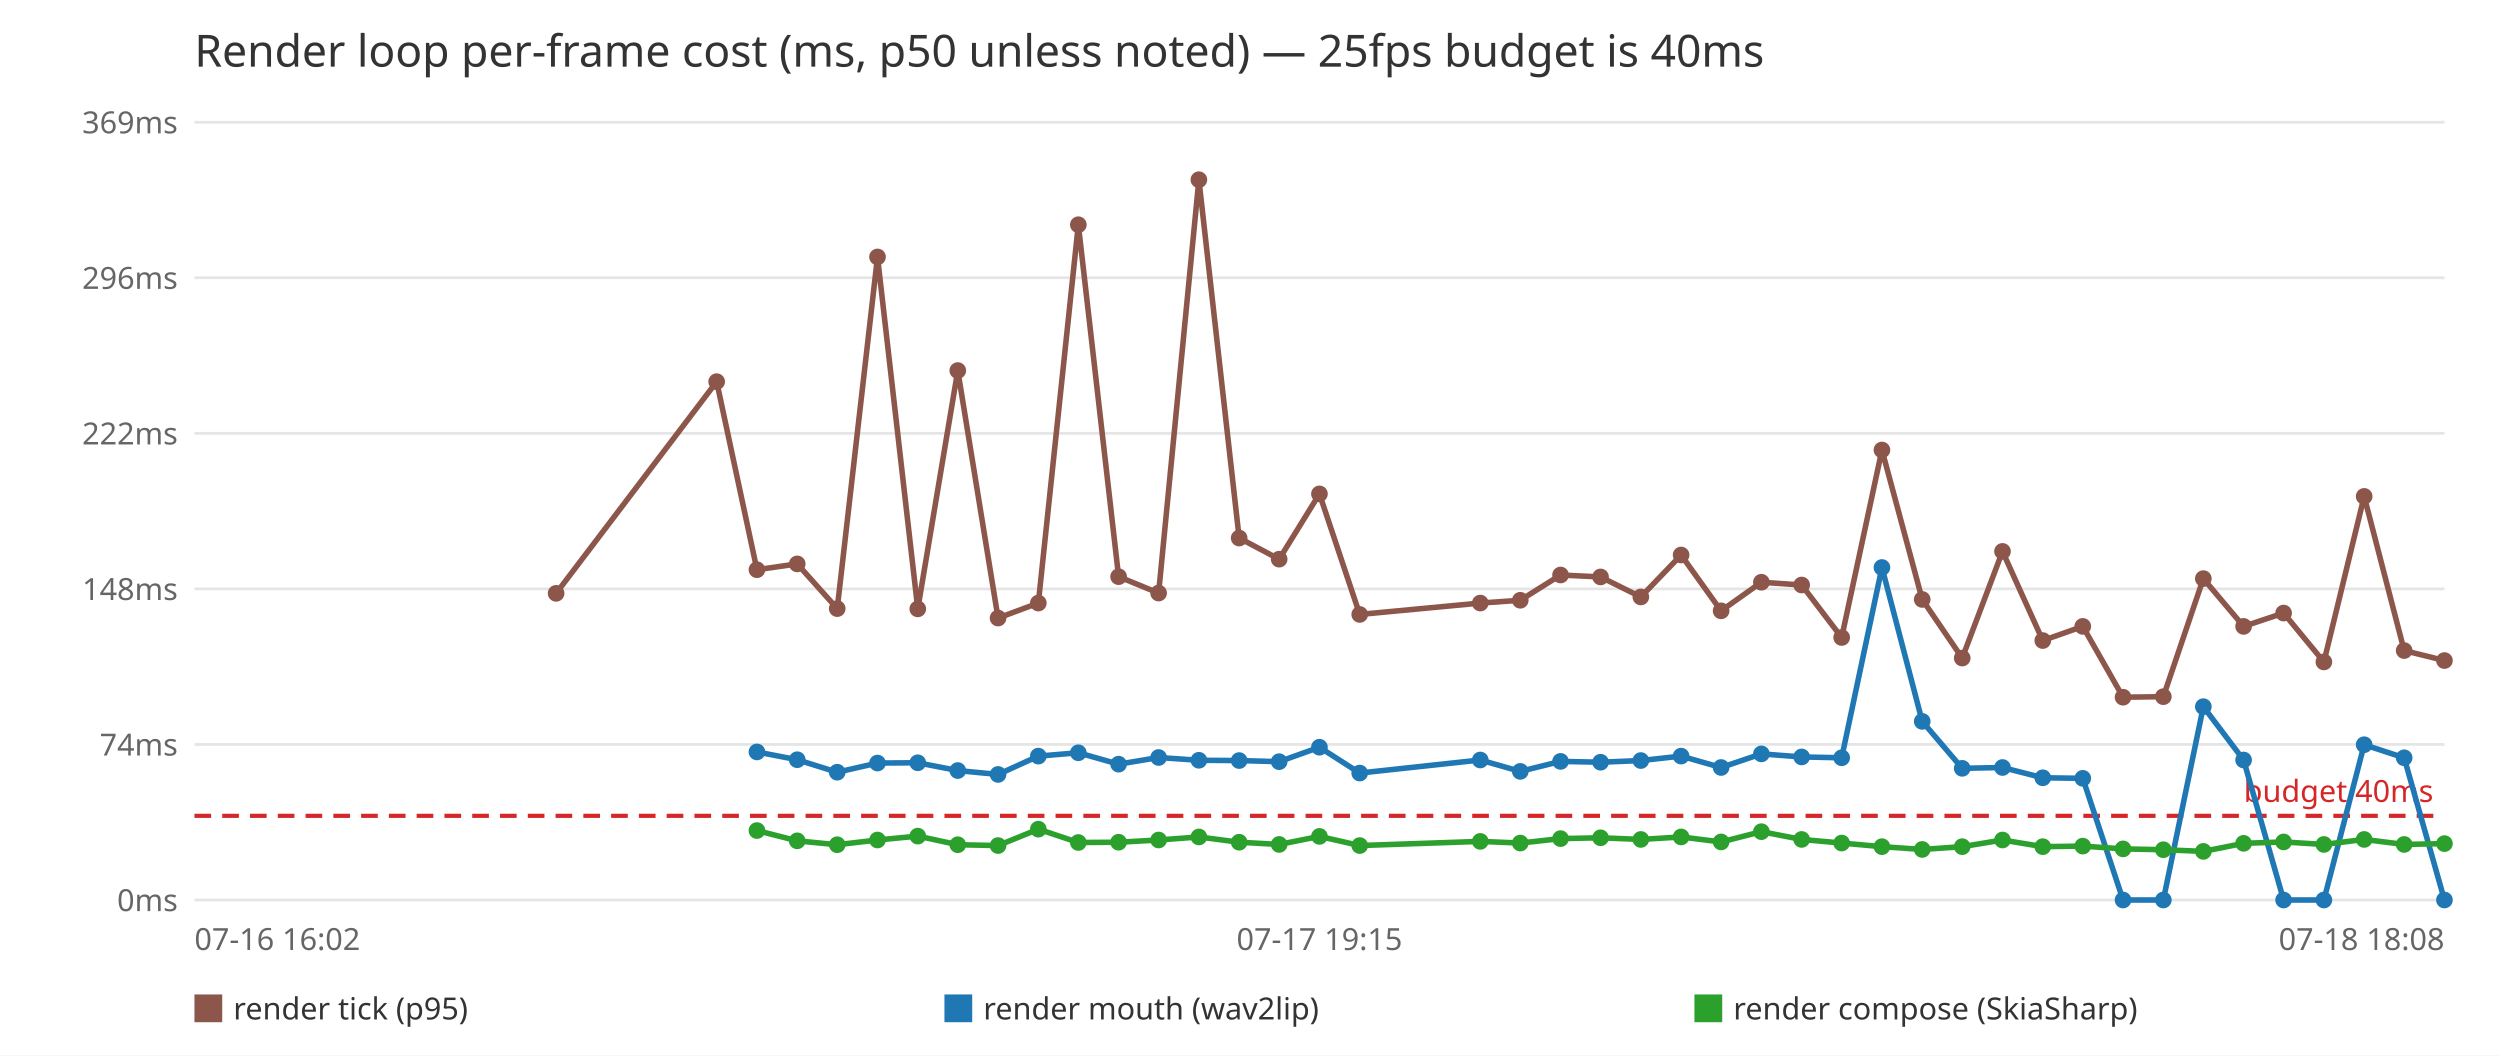
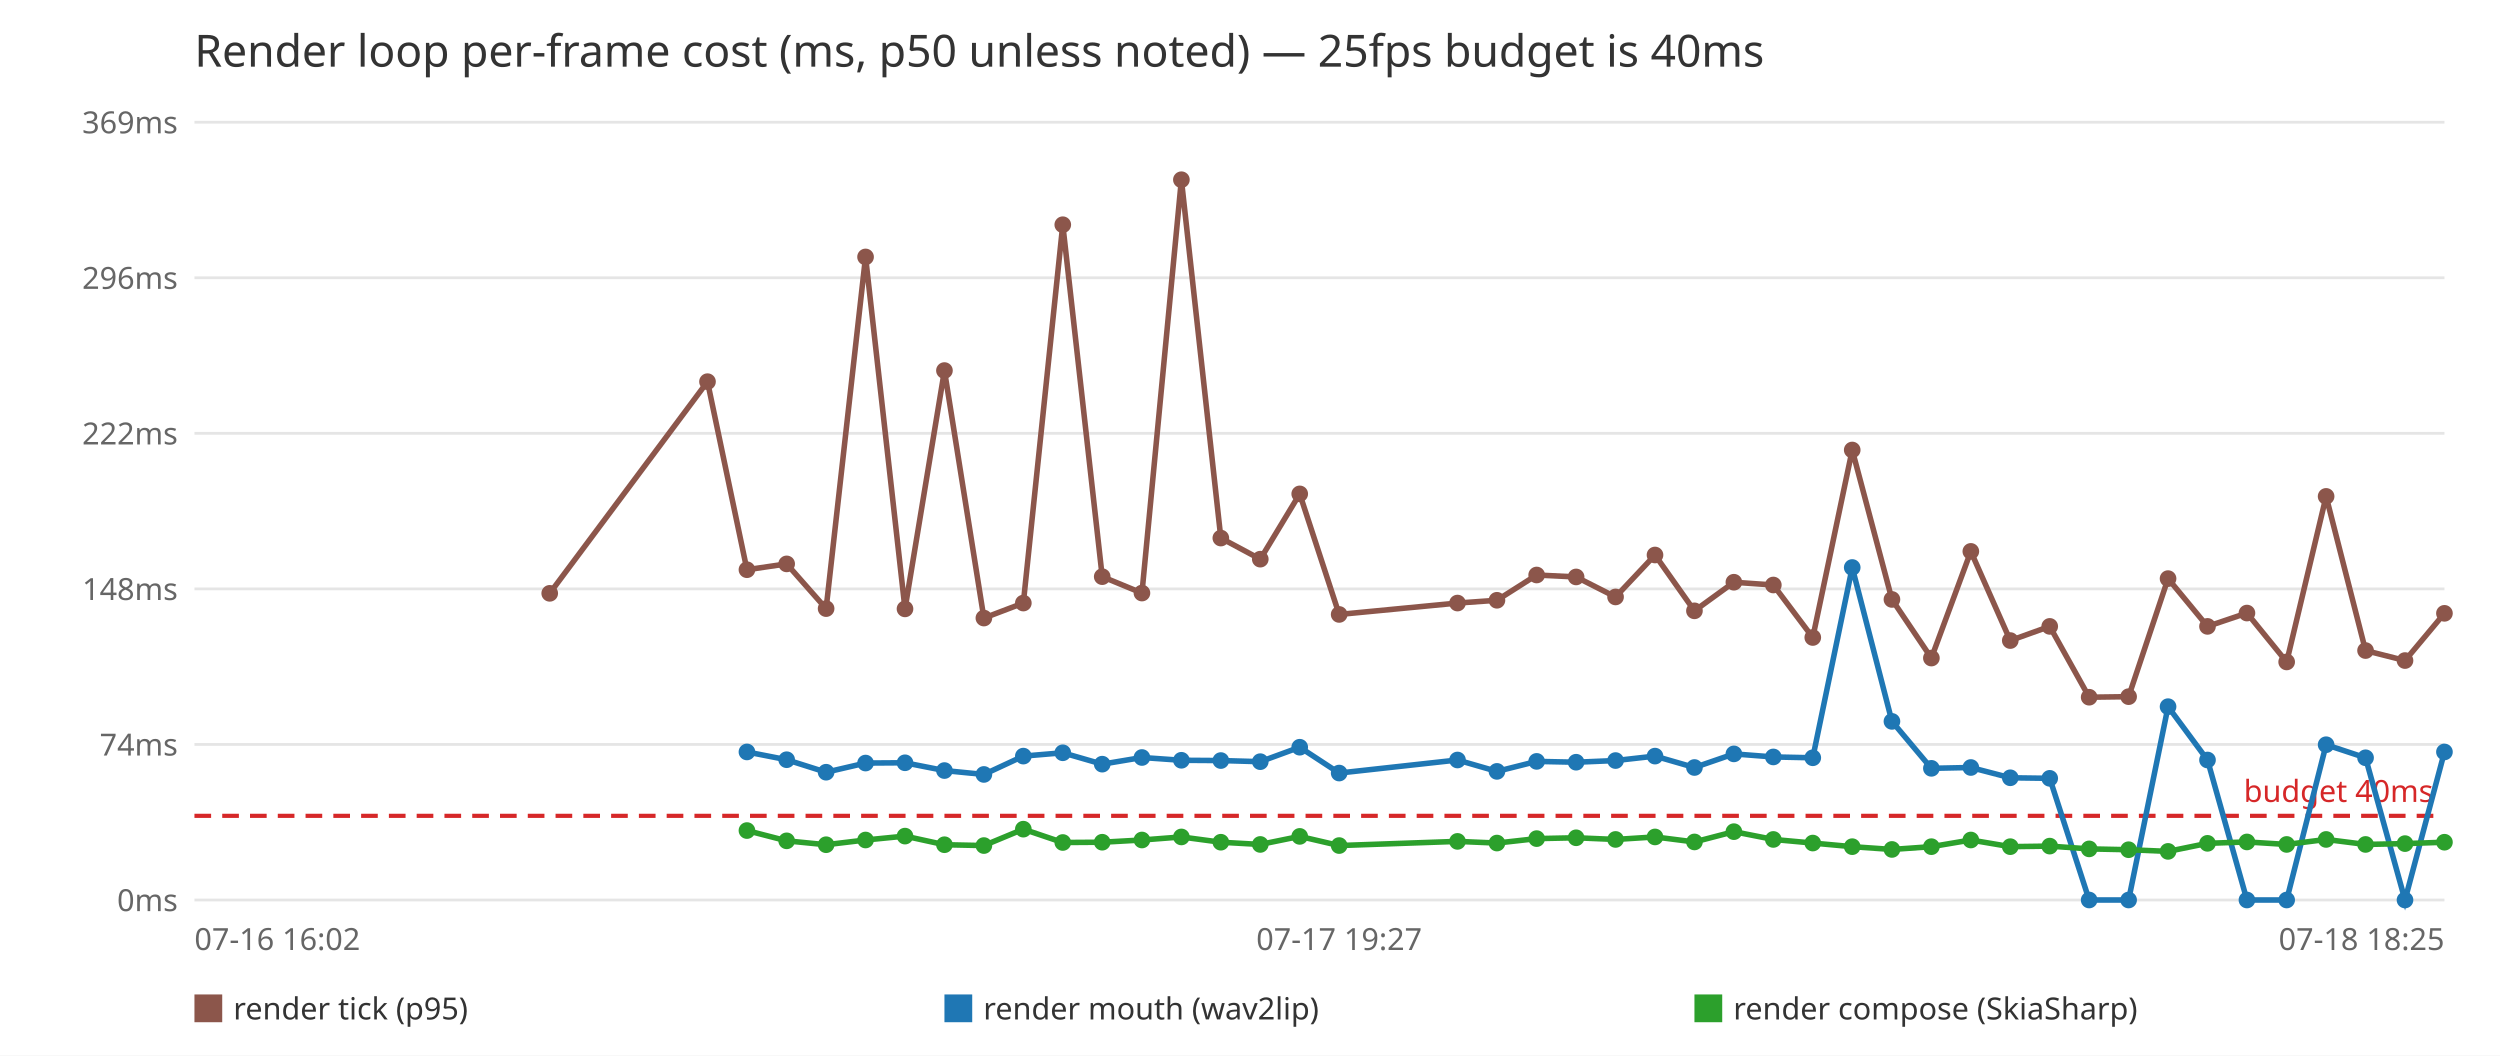
<svg xmlns="http://www.w3.org/2000/svg" width="900" height="380" viewBox="0 0 900 380" font-family="sans-serif">
  <rect width="900" height="380" fill="white" />
  <text x="70" y="24" font-size="16" fill="#333">Render loop per-frame cost (ms, p50 unless noted) — 25fps budget is 40ms</text>
  <line x1="70" y1="324.0" x2="880" y2="324.0" stroke="#e5e5e5" />
  <text x="64" y="328.0" font-size="11" fill="#666" text-anchor="end">0ms</text>
  <line x1="70" y1="268.0" x2="880" y2="268.0" stroke="#e5e5e5" />
  <text x="64" y="272.0" font-size="11" fill="#666" text-anchor="end">74ms</text>
  <line x1="70" y1="212.0" x2="880" y2="212.0" stroke="#e5e5e5" />
  <text x="64" y="216.0" font-size="11" fill="#666" text-anchor="end">148ms</text>
  <line x1="70" y1="156.0" x2="880" y2="156.0" stroke="#e5e5e5" />
  <text x="64" y="160.0" font-size="11" fill="#666" text-anchor="end">222ms</text>
  <line x1="70" y1="100.0" x2="880" y2="100.0" stroke="#e5e5e5" />
  <text x="64" y="104.0" font-size="11" fill="#666" text-anchor="end">296ms</text>
  <line x1="70" y1="44.0" x2="880" y2="44.0" stroke="#e5e5e5" />
  <text x="64" y="48.0" font-size="11" fill="#666" text-anchor="end">369ms</text>
  <line x1="70" y1="293.7" x2="880" y2="293.7" stroke="#d62728" stroke-width="1.5" stroke-dasharray="6,4" />
  <text x="876" y="288.7" font-size="11" fill="#d62728" text-anchor="end">budget 40ms</text>
  <text x="70.0" y="342" font-size="11" fill="#666" text-anchor="start">07-16 16:02</text>
-   <text x="475.0" y="342" font-size="11" fill="#666" text-anchor="middle">07-17 19:15</text>
-   <text x="880.0" y="342" font-size="11" fill="#666" text-anchor="end">07-18 18:08</text>
-   <polyline points="200.2,213.6 258.0,137.4 272.5,205.1 287.0,203.0 301.4,219.1 315.9,92.5 330.4,219.2 344.8,133.4 359.3,222.5 373.8,217.1 388.2,80.9 402.7,207.6 417.1,213.5 431.6,64.7 446.1,193.7 460.5,201.3 475.0,177.8 489.5,221.2 532.9,217.1 547.3,216.1 561.8,207.0 576.2,207.7 590.7,214.9 605.2,199.8 619.6,219.9 634.1,209.6 648.6,210.6 663.0,229.5 677.5,162.0 692.0,215.8 706.4,236.9 720.9,198.5 735.4,230.6 749.8,225.5 764.3,251.0 778.8,250.8 793.2,208.3 807.7,225.5 822.1,220.7 836.6,238.3 851.1,178.7 865.5,234.2 880.0,237.8" fill="none" stroke="#8c564b" stroke-width="2" />
-   <circle cx="200.2" cy="213.6" r="3" fill="#8c564b" />
-   <circle cx="258.0" cy="137.4" r="3" fill="#8c564b" />
-   <circle cx="272.5" cy="205.1" r="3" fill="#8c564b" />
-   <circle cx="287.0" cy="203.0" r="3" fill="#8c564b" />
-   <circle cx="301.4" cy="219.1" r="3" fill="#8c564b" />
-   <circle cx="315.9" cy="92.5" r="3" fill="#8c564b" />
-   <circle cx="330.4" cy="219.2" r="3" fill="#8c564b" />
-   <circle cx="344.8" cy="133.4" r="3" fill="#8c564b" />
-   <circle cx="359.3" cy="222.5" r="3" fill="#8c564b" />
-   <circle cx="373.8" cy="217.1" r="3" fill="#8c564b" />
-   <circle cx="388.2" cy="80.9" r="3" fill="#8c564b" />
-   <circle cx="402.7" cy="207.6" r="3" fill="#8c564b" />
-   <circle cx="417.1" cy="213.5" r="3" fill="#8c564b" />
-   <circle cx="431.6" cy="64.7" r="3" fill="#8c564b" />
-   <circle cx="446.1" cy="193.7" r="3" fill="#8c564b" />
-   <circle cx="460.5" cy="201.3" r="3" fill="#8c564b" />
-   <circle cx="475.0" cy="177.8" r="3" fill="#8c564b" />
-   <circle cx="489.5" cy="221.2" r="3" fill="#8c564b" />
-   <circle cx="532.9" cy="217.1" r="3" fill="#8c564b" />
-   <circle cx="547.3" cy="216.1" r="3" fill="#8c564b" />
-   <circle cx="561.8" cy="207.0" r="3" fill="#8c564b" />
-   <circle cx="576.2" cy="207.7" r="3" fill="#8c564b" />
-   <circle cx="590.7" cy="214.9" r="3" fill="#8c564b" />
-   <circle cx="605.2" cy="199.8" r="3" fill="#8c564b" />
-   <circle cx="619.6" cy="219.9" r="3" fill="#8c564b" />
-   <circle cx="634.1" cy="209.6" r="3" fill="#8c564b" />
-   <circle cx="648.6" cy="210.6" r="3" fill="#8c564b" />
-   <circle cx="663.0" cy="229.5" r="3" fill="#8c564b" />
-   <circle cx="677.5" cy="162.0" r="3" fill="#8c564b" />
-   <circle cx="692.0" cy="215.8" r="3" fill="#8c564b" />
-   <circle cx="706.4" cy="236.9" r="3" fill="#8c564b" />
-   <circle cx="720.9" cy="198.5" r="3" fill="#8c564b" />
-   <circle cx="735.4" cy="230.6" r="3" fill="#8c564b" />
-   <circle cx="749.8" cy="225.5" r="3" fill="#8c564b" />
-   <circle cx="764.3" cy="251.0" r="3" fill="#8c564b" />
-   <circle cx="778.8" cy="250.8" r="3" fill="#8c564b" />
-   <circle cx="793.2" cy="208.3" r="3" fill="#8c564b" />
-   <circle cx="807.7" cy="225.5" r="3" fill="#8c564b" />
-   <circle cx="822.1" cy="220.7" r="3" fill="#8c564b" />
-   <circle cx="836.6" cy="238.3" r="3" fill="#8c564b" />
-   <circle cx="851.1" cy="178.7" r="3" fill="#8c564b" />
-   <circle cx="865.5" cy="234.2" r="3" fill="#8c564b" />
-   <circle cx="880.0" cy="237.8" r="3" fill="#8c564b" />
+   <text x="482.1" y="342" font-size="11" fill="#666" text-anchor="middle">07-17 19:27</text>
+   <text x="880.0" y="342" font-size="11" fill="#666" text-anchor="end">07-18 18:25</text>
+   <polyline points="197.9,213.6 254.7,137.4 268.9,205.1 283.2,203.0 297.4,219.1 311.6,92.5 325.8,219.2 340.0,133.4 354.2,222.5 368.4,217.1 382.6,80.9 396.8,207.6 411.1,213.5 425.3,64.7 439.5,193.7 453.7,201.3 467.9,177.8 482.1,221.2 524.7,217.1 538.9,216.1 553.2,207.0 567.4,207.7 581.6,214.9 595.8,199.8 610.0,219.9 624.2,209.6 638.4,210.6 652.6,229.5 666.8,162.0 681.1,215.8 695.3,236.9 709.5,198.5 723.7,230.6 737.9,225.5 752.1,251.0 766.3,250.8 780.5,208.3 794.7,225.5 808.9,220.7 823.2,238.3 837.4,178.7 851.6,234.2 865.8,237.8 880.0,220.8" fill="none" stroke="#8c564b" stroke-width="2" />
+   <circle cx="197.9" cy="213.6" r="3" fill="#8c564b" />
+   <circle cx="254.7" cy="137.4" r="3" fill="#8c564b" />
+   <circle cx="268.9" cy="205.1" r="3" fill="#8c564b" />
+   <circle cx="283.2" cy="203.0" r="3" fill="#8c564b" />
+   <circle cx="297.4" cy="219.1" r="3" fill="#8c564b" />
+   <circle cx="311.6" cy="92.5" r="3" fill="#8c564b" />
+   <circle cx="325.8" cy="219.2" r="3" fill="#8c564b" />
+   <circle cx="340.0" cy="133.4" r="3" fill="#8c564b" />
+   <circle cx="354.2" cy="222.5" r="3" fill="#8c564b" />
+   <circle cx="368.4" cy="217.1" r="3" fill="#8c564b" />
+   <circle cx="382.6" cy="80.9" r="3" fill="#8c564b" />
+   <circle cx="396.8" cy="207.6" r="3" fill="#8c564b" />
+   <circle cx="411.1" cy="213.5" r="3" fill="#8c564b" />
+   <circle cx="425.3" cy="64.7" r="3" fill="#8c564b" />
+   <circle cx="439.5" cy="193.7" r="3" fill="#8c564b" />
+   <circle cx="453.7" cy="201.3" r="3" fill="#8c564b" />
+   <circle cx="467.9" cy="177.8" r="3" fill="#8c564b" />
+   <circle cx="482.1" cy="221.2" r="3" fill="#8c564b" />
+   <circle cx="524.7" cy="217.1" r="3" fill="#8c564b" />
+   <circle cx="538.9" cy="216.1" r="3" fill="#8c564b" />
+   <circle cx="553.2" cy="207.0" r="3" fill="#8c564b" />
+   <circle cx="567.4" cy="207.7" r="3" fill="#8c564b" />
+   <circle cx="581.6" cy="214.9" r="3" fill="#8c564b" />
+   <circle cx="595.8" cy="199.8" r="3" fill="#8c564b" />
+   <circle cx="610.0" cy="219.9" r="3" fill="#8c564b" />
+   <circle cx="624.2" cy="209.6" r="3" fill="#8c564b" />
+   <circle cx="638.4" cy="210.6" r="3" fill="#8c564b" />
+   <circle cx="652.6" cy="229.5" r="3" fill="#8c564b" />
+   <circle cx="666.8" cy="162.0" r="3" fill="#8c564b" />
+   <circle cx="681.1" cy="215.8" r="3" fill="#8c564b" />
+   <circle cx="695.3" cy="236.9" r="3" fill="#8c564b" />
+   <circle cx="709.5" cy="198.5" r="3" fill="#8c564b" />
+   <circle cx="723.7" cy="230.6" r="3" fill="#8c564b" />
+   <circle cx="737.9" cy="225.5" r="3" fill="#8c564b" />
+   <circle cx="752.1" cy="251.0" r="3" fill="#8c564b" />
+   <circle cx="766.3" cy="250.8" r="3" fill="#8c564b" />
+   <circle cx="780.5" cy="208.3" r="3" fill="#8c564b" />
+   <circle cx="794.7" cy="225.5" r="3" fill="#8c564b" />
+   <circle cx="808.9" cy="220.7" r="3" fill="#8c564b" />
+   <circle cx="823.2" cy="238.3" r="3" fill="#8c564b" />
+   <circle cx="837.4" cy="178.7" r="3" fill="#8c564b" />
+   <circle cx="851.6" cy="234.2" r="3" fill="#8c564b" />
+   <circle cx="865.8" cy="237.8" r="3" fill="#8c564b" />
+   <circle cx="880.0" cy="220.8" r="3" fill="#8c564b" />
  <rect x="70.0" y="358" width="10" height="10" fill="#8c564b" />
  <text x="84.0" y="367" font-size="11" fill="#333">render tick (p95)</text>
-   <polyline points="272.5,270.7 287.0,273.5 301.4,278.0 315.9,274.7 330.4,274.6 344.8,277.4 359.3,278.8 373.8,272.2 388.2,271.0 402.7,275.1 417.1,272.7 431.6,273.7 446.1,273.8 460.5,274.2 475.0,269.0 489.5,278.3 532.9,273.6 547.3,277.7 561.8,274.1 576.2,274.4 590.7,273.8 605.2,272.2 619.6,276.3 634.1,271.4 648.6,272.5 663.0,272.8 677.5,204.3 692.0,259.7 706.4,276.6 720.9,276.3 735.4,280.0 749.8,280.2 764.3,324.0 778.8,324.0 793.2,254.4 807.7,273.6 822.1,324.0 836.6,324.0 851.1,268.1 865.5,272.8 880.0,324.0" fill="none" stroke="#1f77b4" stroke-width="2" />
-   <circle cx="272.5" cy="270.7" r="3" fill="#1f77b4" />
-   <circle cx="287.0" cy="273.5" r="3" fill="#1f77b4" />
-   <circle cx="301.4" cy="278.0" r="3" fill="#1f77b4" />
-   <circle cx="315.9" cy="274.7" r="3" fill="#1f77b4" />
-   <circle cx="330.4" cy="274.6" r="3" fill="#1f77b4" />
-   <circle cx="344.8" cy="277.4" r="3" fill="#1f77b4" />
-   <circle cx="359.3" cy="278.8" r="3" fill="#1f77b4" />
-   <circle cx="373.8" cy="272.2" r="3" fill="#1f77b4" />
-   <circle cx="388.2" cy="271.0" r="3" fill="#1f77b4" />
-   <circle cx="402.7" cy="275.1" r="3" fill="#1f77b4" />
-   <circle cx="417.1" cy="272.7" r="3" fill="#1f77b4" />
-   <circle cx="431.6" cy="273.7" r="3" fill="#1f77b4" />
-   <circle cx="446.1" cy="273.8" r="3" fill="#1f77b4" />
-   <circle cx="460.5" cy="274.2" r="3" fill="#1f77b4" />
-   <circle cx="475.0" cy="269.0" r="3" fill="#1f77b4" />
-   <circle cx="489.5" cy="278.3" r="3" fill="#1f77b4" />
-   <circle cx="532.9" cy="273.6" r="3" fill="#1f77b4" />
-   <circle cx="547.3" cy="277.7" r="3" fill="#1f77b4" />
-   <circle cx="561.8" cy="274.1" r="3" fill="#1f77b4" />
-   <circle cx="576.2" cy="274.4" r="3" fill="#1f77b4" />
-   <circle cx="590.7" cy="273.8" r="3" fill="#1f77b4" />
-   <circle cx="605.2" cy="272.2" r="3" fill="#1f77b4" />
-   <circle cx="619.6" cy="276.3" r="3" fill="#1f77b4" />
-   <circle cx="634.1" cy="271.4" r="3" fill="#1f77b4" />
-   <circle cx="648.6" cy="272.5" r="3" fill="#1f77b4" />
-   <circle cx="663.0" cy="272.8" r="3" fill="#1f77b4" />
-   <circle cx="677.5" cy="204.3" r="3" fill="#1f77b4" />
-   <circle cx="692.0" cy="259.7" r="3" fill="#1f77b4" />
-   <circle cx="706.4" cy="276.6" r="3" fill="#1f77b4" />
-   <circle cx="720.9" cy="276.3" r="3" fill="#1f77b4" />
-   <circle cx="735.4" cy="280.0" r="3" fill="#1f77b4" />
-   <circle cx="749.8" cy="280.2" r="3" fill="#1f77b4" />
-   <circle cx="764.3" cy="324.0" r="3" fill="#1f77b4" />
-   <circle cx="778.8" cy="324.0" r="3" fill="#1f77b4" />
-   <circle cx="793.2" cy="254.4" r="3" fill="#1f77b4" />
-   <circle cx="807.7" cy="273.6" r="3" fill="#1f77b4" />
-   <circle cx="822.1" cy="324.0" r="3" fill="#1f77b4" />
-   <circle cx="836.6" cy="324.0" r="3" fill="#1f77b4" />
-   <circle cx="851.1" cy="268.1" r="3" fill="#1f77b4" />
-   <circle cx="865.5" cy="272.8" r="3" fill="#1f77b4" />
-   <circle cx="880.0" cy="324.0" r="3" fill="#1f77b4" />
+   <polyline points="268.9,270.7 283.2,273.5 297.4,278.0 311.6,274.7 325.8,274.6 340.0,277.4 354.2,278.8 368.4,272.2 382.6,271.0 396.8,275.1 411.1,272.7 425.3,273.7 439.5,273.8 453.7,274.2 467.9,269.0 482.1,278.3 524.7,273.6 538.9,277.7 553.2,274.1 567.4,274.4 581.6,273.8 595.8,272.2 610.0,276.3 624.2,271.4 638.4,272.5 652.6,272.8 666.8,204.3 681.1,259.7 695.3,276.6 709.5,276.3 723.7,280.0 737.9,280.2 752.1,324.0 766.3,324.0 780.5,254.4 794.7,273.6 808.9,324.0 823.2,324.0 837.4,268.1 851.6,272.8 865.8,324.0 880.0,270.7" fill="none" stroke="#1f77b4" stroke-width="2" />
+   <circle cx="268.9" cy="270.7" r="3" fill="#1f77b4" />
+   <circle cx="283.2" cy="273.5" r="3" fill="#1f77b4" />
+   <circle cx="297.4" cy="278.0" r="3" fill="#1f77b4" />
+   <circle cx="311.6" cy="274.7" r="3" fill="#1f77b4" />
+   <circle cx="325.8" cy="274.6" r="3" fill="#1f77b4" />
+   <circle cx="340.0" cy="277.4" r="3" fill="#1f77b4" />
+   <circle cx="354.2" cy="278.8" r="3" fill="#1f77b4" />
+   <circle cx="368.4" cy="272.2" r="3" fill="#1f77b4" />
+   <circle cx="382.6" cy="271.0" r="3" fill="#1f77b4" />
+   <circle cx="396.8" cy="275.1" r="3" fill="#1f77b4" />
+   <circle cx="411.1" cy="272.7" r="3" fill="#1f77b4" />
+   <circle cx="425.3" cy="273.7" r="3" fill="#1f77b4" />
+   <circle cx="439.5" cy="273.8" r="3" fill="#1f77b4" />
+   <circle cx="453.7" cy="274.2" r="3" fill="#1f77b4" />
+   <circle cx="467.9" cy="269.0" r="3" fill="#1f77b4" />
+   <circle cx="482.1" cy="278.3" r="3" fill="#1f77b4" />
+   <circle cx="524.7" cy="273.6" r="3" fill="#1f77b4" />
+   <circle cx="538.9" cy="277.7" r="3" fill="#1f77b4" />
+   <circle cx="553.2" cy="274.1" r="3" fill="#1f77b4" />
+   <circle cx="567.4" cy="274.4" r="3" fill="#1f77b4" />
+   <circle cx="581.6" cy="273.8" r="3" fill="#1f77b4" />
+   <circle cx="595.8" cy="272.2" r="3" fill="#1f77b4" />
+   <circle cx="610.0" cy="276.3" r="3" fill="#1f77b4" />
+   <circle cx="624.2" cy="271.4" r="3" fill="#1f77b4" />
+   <circle cx="638.4" cy="272.5" r="3" fill="#1f77b4" />
+   <circle cx="652.6" cy="272.8" r="3" fill="#1f77b4" />
+   <circle cx="666.8" cy="204.3" r="3" fill="#1f77b4" />
+   <circle cx="681.1" cy="259.7" r="3" fill="#1f77b4" />
+   <circle cx="695.3" cy="276.6" r="3" fill="#1f77b4" />
+   <circle cx="709.5" cy="276.3" r="3" fill="#1f77b4" />
+   <circle cx="723.7" cy="280.0" r="3" fill="#1f77b4" />
+   <circle cx="737.9" cy="280.2" r="3" fill="#1f77b4" />
+   <circle cx="752.1" cy="324.0" r="3" fill="#1f77b4" />
+   <circle cx="766.3" cy="324.0" r="3" fill="#1f77b4" />
+   <circle cx="780.5" cy="254.4" r="3" fill="#1f77b4" />
+   <circle cx="794.7" cy="273.6" r="3" fill="#1f77b4" />
+   <circle cx="808.9" cy="324.0" r="3" fill="#1f77b4" />
+   <circle cx="823.2" cy="324.0" r="3" fill="#1f77b4" />
+   <circle cx="837.4" cy="268.1" r="3" fill="#1f77b4" />
+   <circle cx="851.6" cy="272.8" r="3" fill="#1f77b4" />
+   <circle cx="865.8" cy="324.0" r="3" fill="#1f77b4" />
+   <circle cx="880.0" cy="270.7" r="3" fill="#1f77b4" />
  <rect x="340.0" y="358" width="10" height="10" fill="#1f77b4" />
  <text x="354.0" y="367" font-size="11" fill="#333">render mouth (wav2lip)</text>
-   <polyline points="272.5,299.0 287.0,302.7 301.4,304.1 315.9,302.4 330.4,301.0 344.8,304.1 359.3,304.4 373.8,298.5 388.2,303.3 402.7,303.2 417.1,302.4 431.6,301.3 446.1,303.2 460.5,304.0 475.0,301.1 489.5,304.4 532.9,302.9 547.3,303.5 561.8,301.9 576.2,301.6 590.7,302.2 605.2,301.3 619.6,303.1 634.1,299.4 648.6,302.2 663.0,303.5 677.5,304.8 692.0,305.8 706.4,304.8 720.9,302.4 735.4,304.8 749.8,304.6 764.3,305.6 778.8,305.9 793.2,306.5 807.7,303.6 822.1,303.1 836.6,304.0 851.1,302.2 865.5,304.0 880.0,303.7" fill="none" stroke="#2ca02c" stroke-width="2" />
-   <circle cx="272.5" cy="299.0" r="3" fill="#2ca02c" />
-   <circle cx="287.0" cy="302.7" r="3" fill="#2ca02c" />
-   <circle cx="301.4" cy="304.1" r="3" fill="#2ca02c" />
-   <circle cx="315.9" cy="302.4" r="3" fill="#2ca02c" />
-   <circle cx="330.4" cy="301.0" r="3" fill="#2ca02c" />
-   <circle cx="344.8" cy="304.1" r="3" fill="#2ca02c" />
-   <circle cx="359.3" cy="304.4" r="3" fill="#2ca02c" />
-   <circle cx="373.8" cy="298.5" r="3" fill="#2ca02c" />
-   <circle cx="388.2" cy="303.3" r="3" fill="#2ca02c" />
-   <circle cx="402.7" cy="303.2" r="3" fill="#2ca02c" />
-   <circle cx="417.1" cy="302.4" r="3" fill="#2ca02c" />
-   <circle cx="431.6" cy="301.3" r="3" fill="#2ca02c" />
-   <circle cx="446.1" cy="303.2" r="3" fill="#2ca02c" />
-   <circle cx="460.5" cy="304.0" r="3" fill="#2ca02c" />
-   <circle cx="475.0" cy="301.1" r="3" fill="#2ca02c" />
-   <circle cx="489.5" cy="304.4" r="3" fill="#2ca02c" />
-   <circle cx="532.9" cy="302.9" r="3" fill="#2ca02c" />
-   <circle cx="547.3" cy="303.5" r="3" fill="#2ca02c" />
-   <circle cx="561.8" cy="301.9" r="3" fill="#2ca02c" />
-   <circle cx="576.2" cy="301.6" r="3" fill="#2ca02c" />
-   <circle cx="590.7" cy="302.2" r="3" fill="#2ca02c" />
-   <circle cx="605.2" cy="301.3" r="3" fill="#2ca02c" />
-   <circle cx="619.6" cy="303.1" r="3" fill="#2ca02c" />
-   <circle cx="634.1" cy="299.4" r="3" fill="#2ca02c" />
-   <circle cx="648.6" cy="302.2" r="3" fill="#2ca02c" />
-   <circle cx="663.0" cy="303.5" r="3" fill="#2ca02c" />
-   <circle cx="677.5" cy="304.8" r="3" fill="#2ca02c" />
-   <circle cx="692.0" cy="305.8" r="3" fill="#2ca02c" />
-   <circle cx="706.4" cy="304.8" r="3" fill="#2ca02c" />
-   <circle cx="720.9" cy="302.4" r="3" fill="#2ca02c" />
-   <circle cx="735.4" cy="304.8" r="3" fill="#2ca02c" />
-   <circle cx="749.8" cy="304.6" r="3" fill="#2ca02c" />
-   <circle cx="764.3" cy="305.6" r="3" fill="#2ca02c" />
-   <circle cx="778.8" cy="305.9" r="3" fill="#2ca02c" />
-   <circle cx="793.2" cy="306.5" r="3" fill="#2ca02c" />
-   <circle cx="807.7" cy="303.6" r="3" fill="#2ca02c" />
-   <circle cx="822.1" cy="303.1" r="3" fill="#2ca02c" />
-   <circle cx="836.6" cy="304.0" r="3" fill="#2ca02c" />
-   <circle cx="851.1" cy="302.2" r="3" fill="#2ca02c" />
-   <circle cx="865.5" cy="304.0" r="3" fill="#2ca02c" />
-   <circle cx="880.0" cy="303.7" r="3" fill="#2ca02c" />
+   <polyline points="268.9,299.0 283.2,302.7 297.4,304.1 311.6,302.4 325.8,301.0 340.0,304.1 354.2,304.4 368.4,298.5 382.6,303.3 396.8,303.2 411.1,302.4 425.3,301.3 439.5,303.2 453.7,304.0 467.9,301.1 482.1,304.4 524.7,302.9 538.9,303.5 553.2,301.9 567.4,301.6 581.6,302.2 595.8,301.3 610.0,303.1 624.2,299.4 638.4,302.2 652.6,303.5 666.8,304.8 681.1,305.8 695.3,304.8 709.5,302.4 723.7,304.8 737.9,304.6 752.1,305.6 766.3,305.9 780.5,306.5 794.7,303.6 808.9,303.1 823.2,304.0 837.4,302.2 851.6,304.0 865.8,303.7 880.0,303.2" fill="none" stroke="#2ca02c" stroke-width="2" />
+   <circle cx="268.9" cy="299.0" r="3" fill="#2ca02c" />
+   <circle cx="283.2" cy="302.7" r="3" fill="#2ca02c" />
+   <circle cx="297.4" cy="304.1" r="3" fill="#2ca02c" />
+   <circle cx="311.6" cy="302.4" r="3" fill="#2ca02c" />
+   <circle cx="325.8" cy="301.0" r="3" fill="#2ca02c" />
+   <circle cx="340.0" cy="304.1" r="3" fill="#2ca02c" />
+   <circle cx="354.2" cy="304.4" r="3" fill="#2ca02c" />
+   <circle cx="368.4" cy="298.5" r="3" fill="#2ca02c" />
+   <circle cx="382.6" cy="303.3" r="3" fill="#2ca02c" />
+   <circle cx="396.8" cy="303.2" r="3" fill="#2ca02c" />
+   <circle cx="411.1" cy="302.4" r="3" fill="#2ca02c" />
+   <circle cx="425.3" cy="301.3" r="3" fill="#2ca02c" />
+   <circle cx="439.5" cy="303.2" r="3" fill="#2ca02c" />
+   <circle cx="453.7" cy="304.0" r="3" fill="#2ca02c" />
+   <circle cx="467.9" cy="301.1" r="3" fill="#2ca02c" />
+   <circle cx="482.1" cy="304.4" r="3" fill="#2ca02c" />
+   <circle cx="524.7" cy="302.9" r="3" fill="#2ca02c" />
+   <circle cx="538.9" cy="303.5" r="3" fill="#2ca02c" />
+   <circle cx="553.2" cy="301.9" r="3" fill="#2ca02c" />
+   <circle cx="567.4" cy="301.6" r="3" fill="#2ca02c" />
+   <circle cx="581.6" cy="302.2" r="3" fill="#2ca02c" />
+   <circle cx="595.8" cy="301.3" r="3" fill="#2ca02c" />
+   <circle cx="610.0" cy="303.1" r="3" fill="#2ca02c" />
+   <circle cx="624.2" cy="299.4" r="3" fill="#2ca02c" />
+   <circle cx="638.4" cy="302.2" r="3" fill="#2ca02c" />
+   <circle cx="652.6" cy="303.5" r="3" fill="#2ca02c" />
+   <circle cx="666.8" cy="304.8" r="3" fill="#2ca02c" />
+   <circle cx="681.1" cy="305.8" r="3" fill="#2ca02c" />
+   <circle cx="695.3" cy="304.8" r="3" fill="#2ca02c" />
+   <circle cx="709.5" cy="302.4" r="3" fill="#2ca02c" />
+   <circle cx="723.7" cy="304.8" r="3" fill="#2ca02c" />
+   <circle cx="737.9" cy="304.6" r="3" fill="#2ca02c" />
+   <circle cx="752.1" cy="305.6" r="3" fill="#2ca02c" />
+   <circle cx="766.3" cy="305.9" r="3" fill="#2ca02c" />
+   <circle cx="780.5" cy="306.5" r="3" fill="#2ca02c" />
+   <circle cx="794.7" cy="303.6" r="3" fill="#2ca02c" />
+   <circle cx="808.9" cy="303.1" r="3" fill="#2ca02c" />
+   <circle cx="823.2" cy="304.0" r="3" fill="#2ca02c" />
+   <circle cx="837.4" cy="302.2" r="3" fill="#2ca02c" />
+   <circle cx="851.6" cy="304.0" r="3" fill="#2ca02c" />
+   <circle cx="865.8" cy="303.7" r="3" fill="#2ca02c" />
+   <circle cx="880.0" cy="303.2" r="3" fill="#2ca02c" />
  <rect x="610.0" y="358" width="10" height="10" fill="#2ca02c" />
  <text x="624.0" y="367" font-size="11" fill="#333">render compose (SkiaSharp)</text>
</svg>
